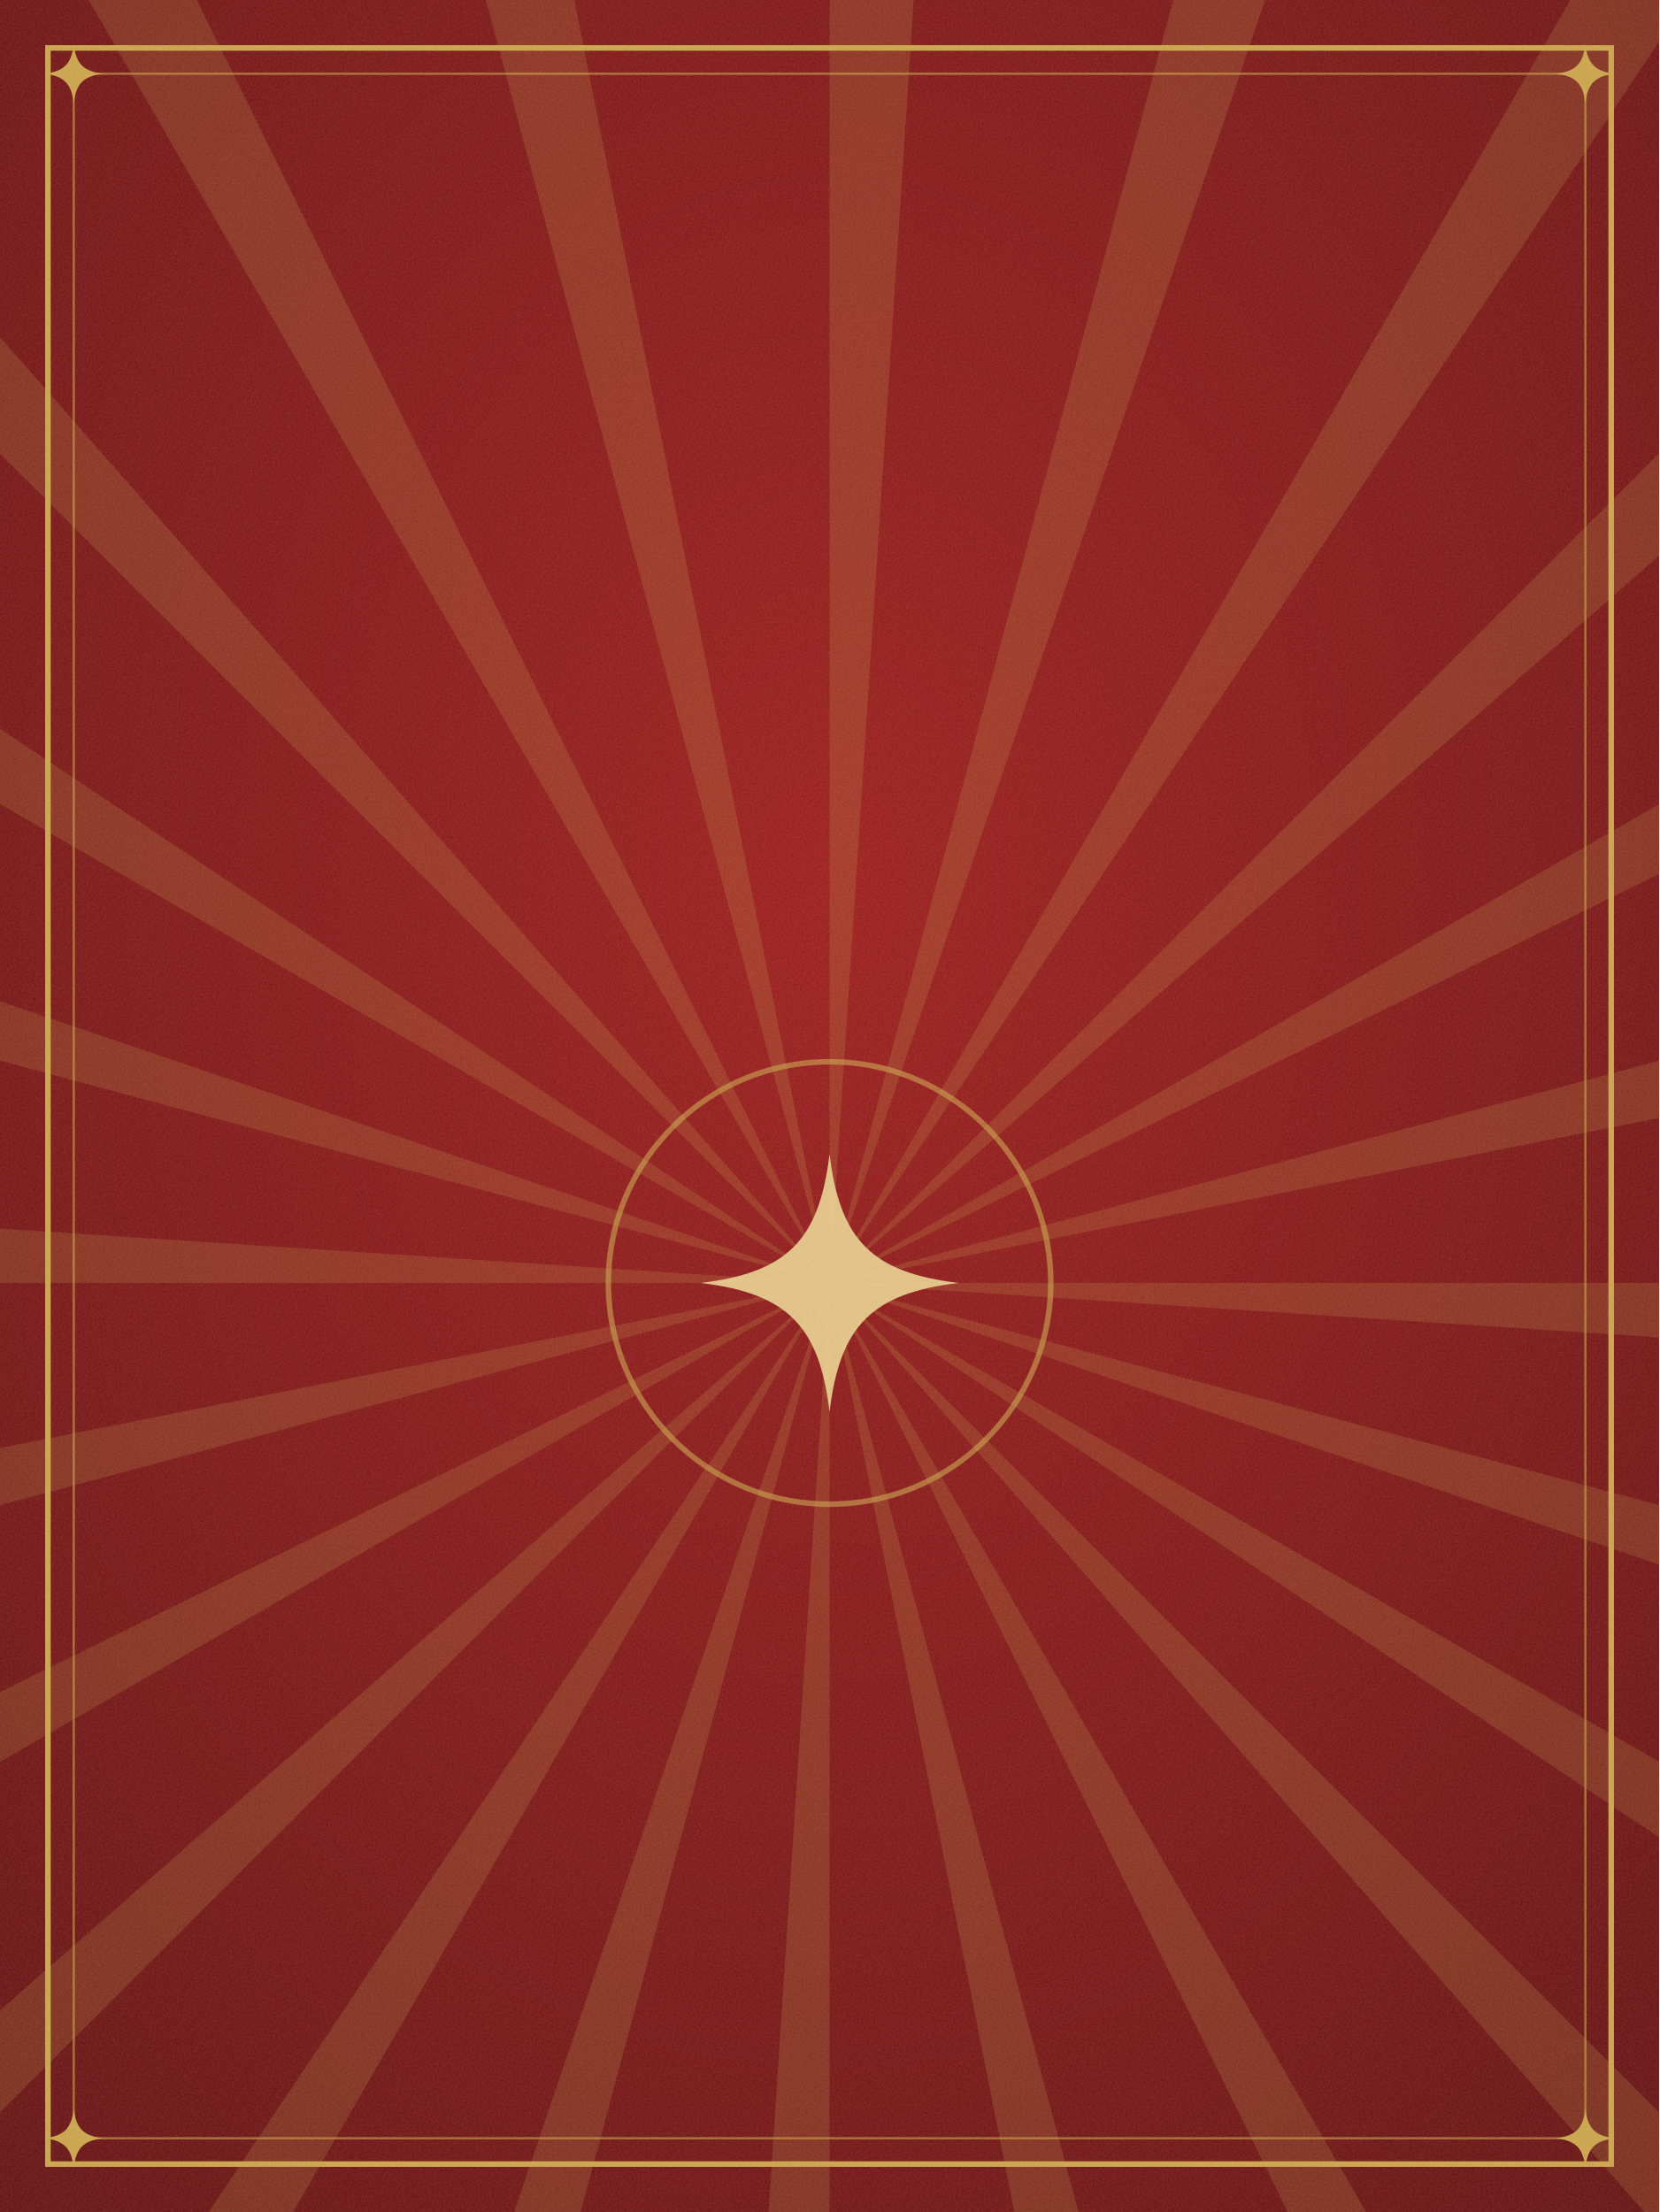
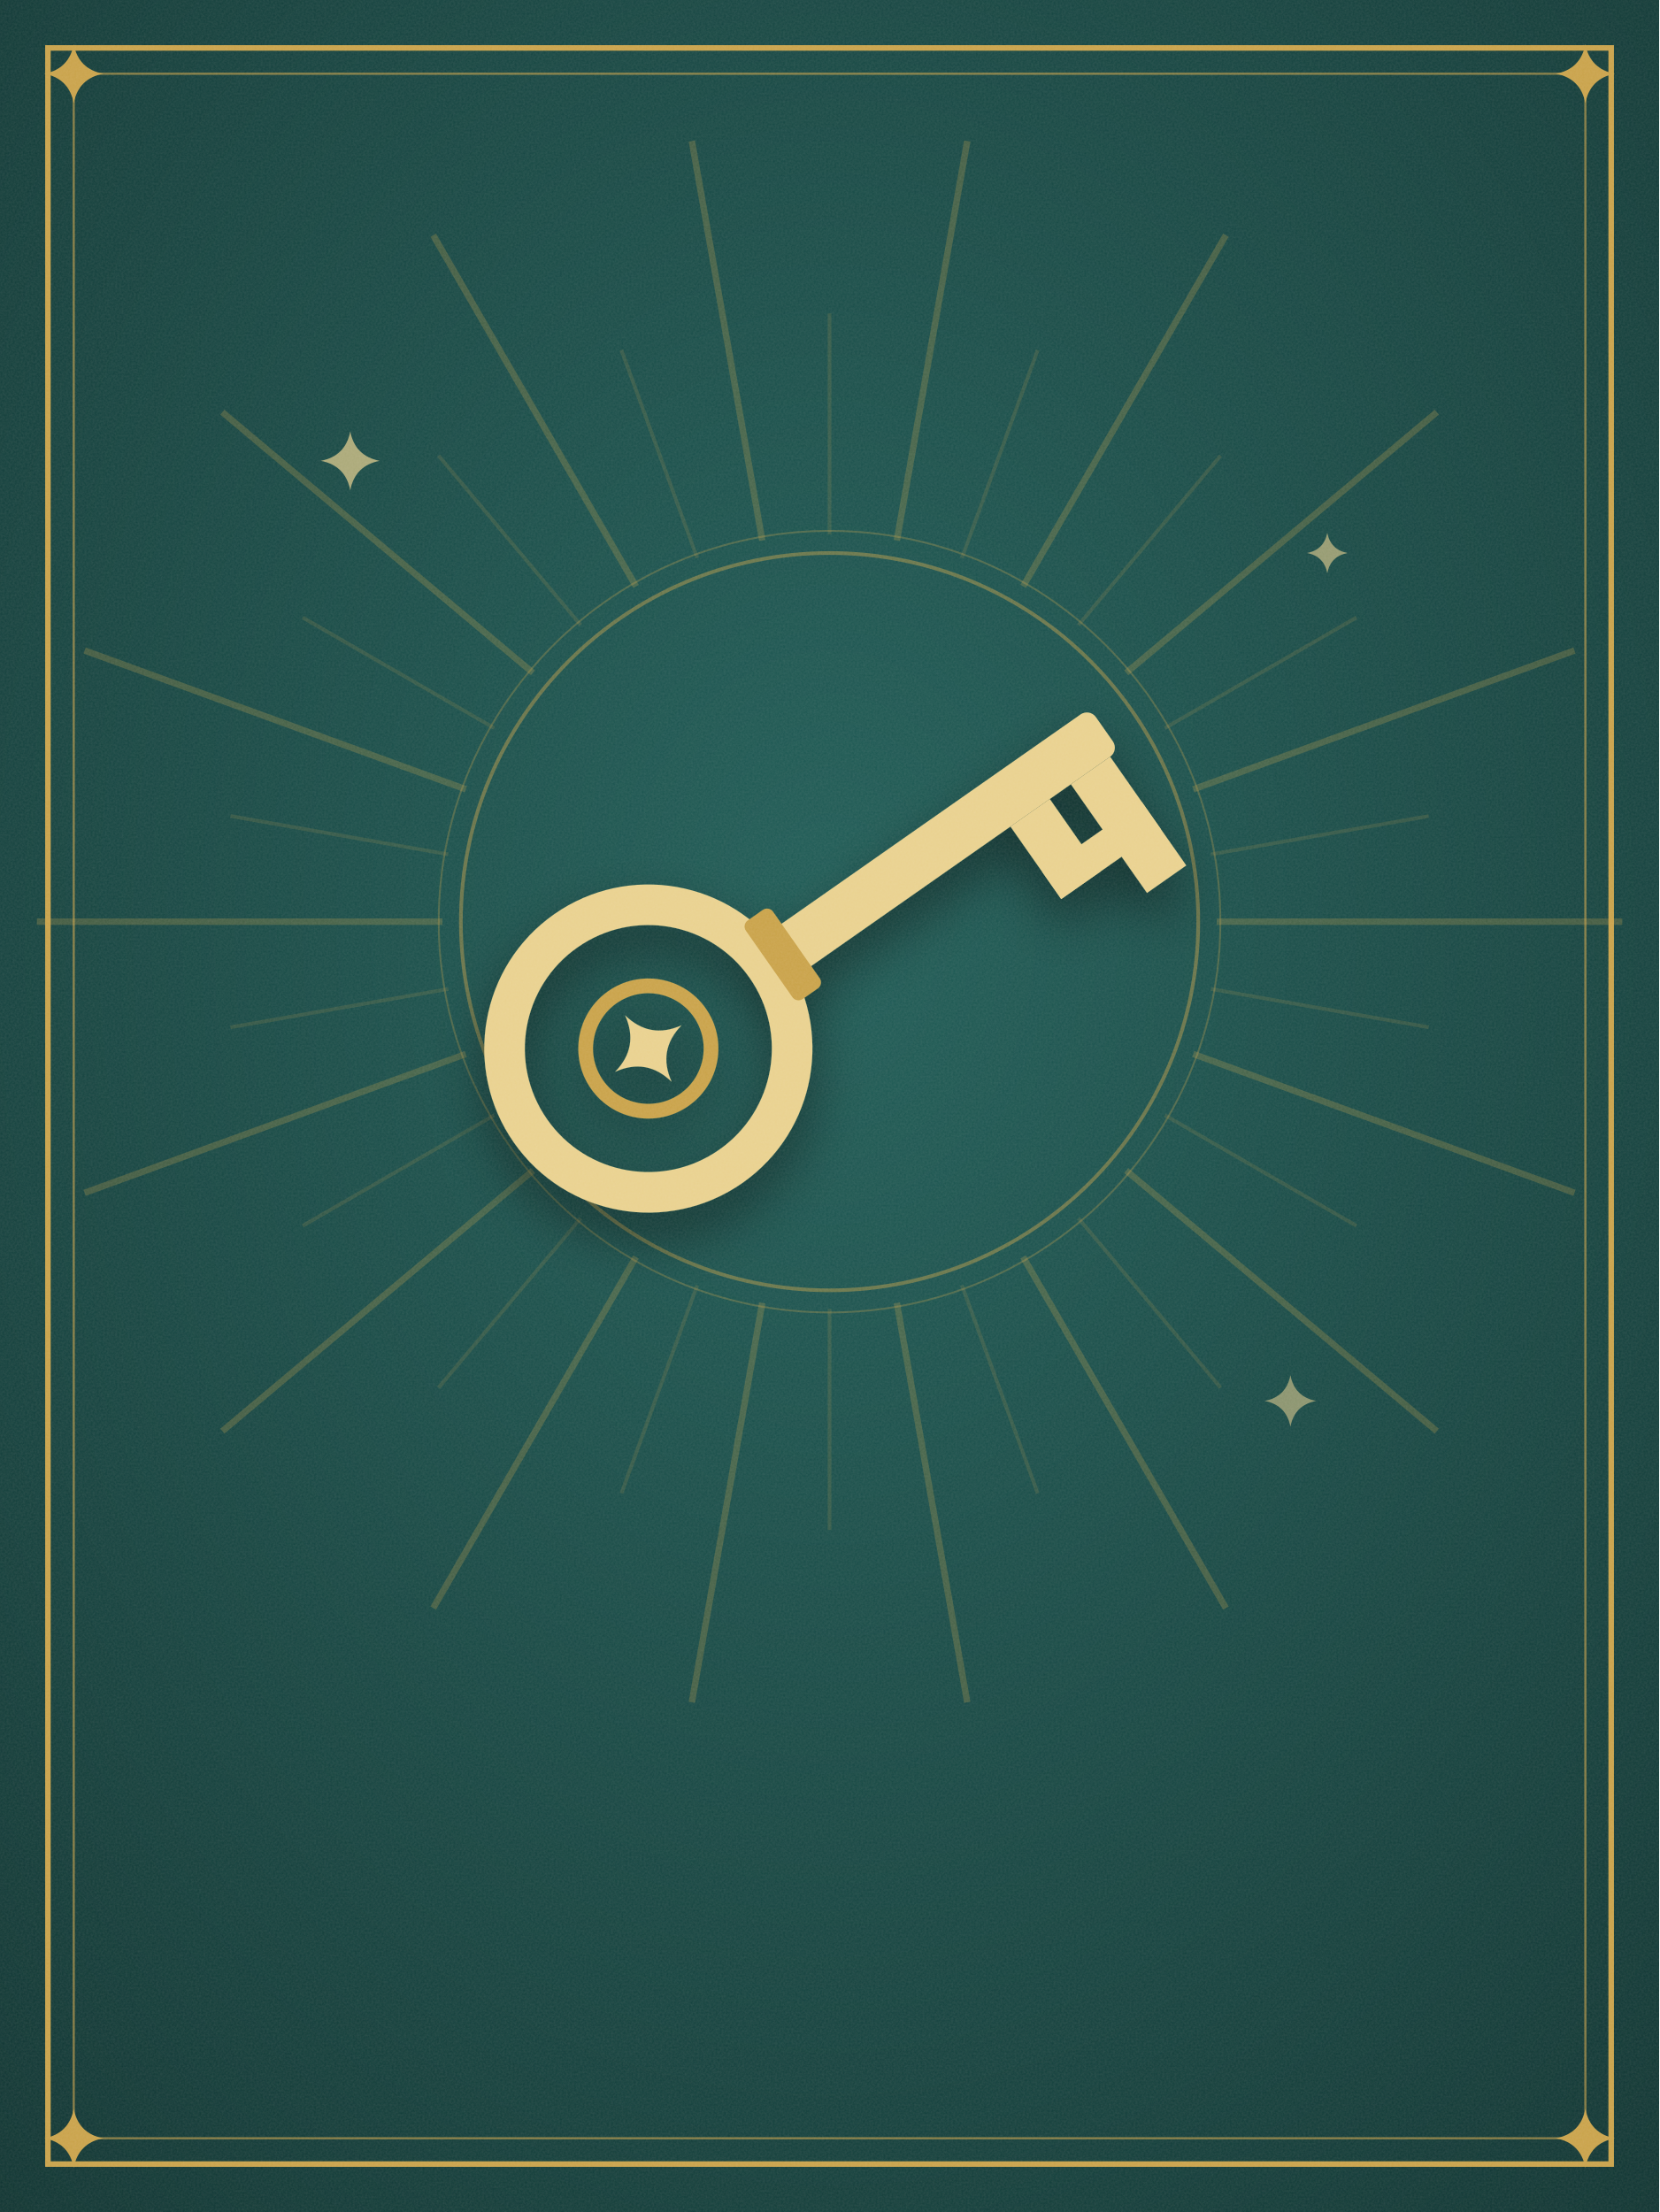
<svg xmlns="http://www.w3.org/2000/svg" viewBox="0 0 900 1200" width="900" height="1200">
  <defs>
-     <radialGradient id="g" cx=".5" cy=".4" r=".85">
-       <stop offset="0" stop-color="#9b1c1c" />
-       <stop offset="1" stop-color="#5e0f10" />
+     <radialGradient id="g" cx=".5" cy=".42" r=".8">
+       <stop offset="0" stop-color="#1f5c57" />
+       <stop offset="1" stop-color="#0f3230" />
    </radialGradient>
+     <filter id="shadow" x="-20%" y="-20%" width="140%" height="140%">
+       <feDropShadow dx="0" dy="14" stdDeviation="14" flood-color="#000" flood-opacity=".45" />
+     </filter>
    <filter id="n">
      <feTurbulence type="fractalNoise" baseFrequency=".9" numOctaves="3" stitchTiles="stitch" />
-       <feColorMatrix values="0 0 0 0 1 0 0 0 0 .9 0 0 0 0 .75 0 0 0 .12 0" />
+       <feColorMatrix values="0 0 0 0 1 0 0 0 0 .9 0 0 0 0 .75 0 0 0 .1 0" />
    </filter>
  </defs>
  <rect width="900" height="1200" fill="url(#g)" />
-   <path d="M450 696 L1350.0 696.0 L1348.1 754.9 Z" fill="#c9a24a" opacity="0.2" />
-   <path d="M450 696 L1319.3 928.9 L1302.2 985.3 Z" fill="#c9a24a" opacity="0.2" />
-   <path d="M450 696 L1229.4 1146.0 L1198.3 1196.0 Z" fill="#c9a24a" opacity="0.2" />
-   <path d="M450 696 L1086.4 1332.4 L1043.4 1372.7 Z" fill="#c9a24a" opacity="0.2" />
-   <path d="M450 696 L900.0 1475.4 L848.1 1503.2 Z" fill="#c9a24a" opacity="0.2" />
-   <path d="M450 696 L682.9 1565.3 L625.6 1578.7 Z" fill="#c9a24a" opacity="0.2" />
-   <path d="M450 696 L450.0 1596.0 L391.1 1594.1 Z" fill="#c9a24a" opacity="0.2" />
-   <path d="M450 696 L217.1 1565.3 L160.7 1548.2 Z" fill="#c9a24a" opacity="0.2" />
-   <path d="M450 696 L0.0 1475.4 L-50.0 1444.3 Z" fill="#c9a24a" opacity="0.2" />
-   <path d="M450 696 L-186.4 1332.4 L-226.7 1289.4 Z" fill="#c9a24a" opacity="0.2" />
-   <path d="M450 696 L-329.4 1146.0 L-357.2 1094.1 Z" fill="#c9a24a" opacity="0.2" />
-   <path d="M450 696 L-419.3 928.9 L-432.7 871.6 Z" fill="#c9a24a" opacity="0.2" />
-   <path d="M450 696 L-450.0 696.0 L-448.1 637.1 Z" fill="#c9a24a" opacity="0.2" />
-   <path d="M450 696 L-419.3 463.1 L-402.2 406.7 Z" fill="#c9a24a" opacity="0.2" />
-   <path d="M450 696 L-329.4 246.0 L-298.3 196.0 Z" fill="#c9a24a" opacity="0.2" />
-   <path d="M450 696 L-186.4 59.6 L-143.4 19.3 Z" fill="#c9a24a" opacity="0.2" />
-   <path d="M450 696 L-0.0 -83.4 L51.9 -111.2 Z" fill="#c9a24a" opacity="0.2" />
-   <path d="M450 696 L217.1 -173.3 L274.4 -186.7 Z" fill="#c9a24a" opacity="0.2" />
-   <path d="M450 696 L450.0 -204.0 L508.9 -202.1 Z" fill="#c9a24a" opacity="0.2" />
-   <path d="M450 696 L682.9 -173.3 L739.3 -156.2 Z" fill="#c9a24a" opacity="0.2" />
-   <path d="M450 696 L900.0 -83.4 L950.0 -52.3 Z" fill="#c9a24a" opacity="0.2" />
-   <path d="M450 696 L1086.4 59.6 L1126.7 102.6 Z" fill="#c9a24a" opacity="0.2" />
-   <path d="M450 696 L1229.4 246.0 L1257.2 297.9 Z" fill="#c9a24a" opacity="0.2" />
-   <path d="M450 696 L1319.3 463.1 L1332.7 520.4 Z" fill="#c9a24a" opacity="0.2" />
-   <circle cx="450" cy="696" r="120" fill="none" stroke="#c9a24a" stroke-width="3" opacity=".6" />
-   <path d="M450 626 C455.6 672.9 473.1 690.4 520 696 C473.1 701.6 455.6 719.1 450 766 C444.4 719.1 426.9 701.6 380 696 C426.9 690.4 444.4 672.9 450 626 Z" fill="#e9d18f" opacity="0.9" />
+   <line x1="660.0" y1="500.0" x2="880.0" y2="500.0" stroke="#c9a24a" stroke-width="3.5" opacity="0.26" />
+   <line x1="656.8" y1="536.5" x2="775.0" y2="557.3" stroke="#c9a24a" stroke-width="2" opacity="0.16" />
+   <line x1="647.3" y1="571.8" x2="854.1" y2="647.1" stroke="#c9a24a" stroke-width="3.5" opacity="0.26" />
+   <line x1="631.9" y1="605.0" x2="735.8" y2="665.0" stroke="#c9a24a" stroke-width="2" opacity="0.16" />
+   <line x1="610.9" y1="635.0" x2="779.4" y2="776.4" stroke="#c9a24a" stroke-width="3.5" opacity="0.26" />
+   <line x1="585.0" y1="660.9" x2="662.1" y2="752.8" stroke="#c9a24a" stroke-width="2" opacity="0.16" />
+   <line x1="555.0" y1="681.9" x2="665.0" y2="872.4" stroke="#c9a24a" stroke-width="3.5" opacity="0.26" />
+   <line x1="521.8" y1="697.3" x2="562.9" y2="810.1" stroke="#c9a24a" stroke-width="2" opacity="0.16" />
+   <line x1="486.5" y1="706.8" x2="524.7" y2="923.5" stroke="#c9a24a" stroke-width="3.5" opacity="0.26" />
+   <line x1="450.0" y1="710.0" x2="450.0" y2="830.0" stroke="#c9a24a" stroke-width="2" opacity="0.16" />
+   <line x1="413.5" y1="706.8" x2="375.3" y2="923.5" stroke="#c9a24a" stroke-width="3.5" opacity="0.26" />
+   <line x1="378.2" y1="697.3" x2="337.1" y2="810.1" stroke="#c9a24a" stroke-width="2" opacity="0.16" />
+   <line x1="345.0" y1="681.9" x2="235.0" y2="872.4" stroke="#c9a24a" stroke-width="3.5" opacity="0.26" />
+   <line x1="315.0" y1="660.9" x2="237.9" y2="752.8" stroke="#c9a24a" stroke-width="2" opacity="0.16" />
+   <line x1="289.1" y1="635.0" x2="120.6" y2="776.4" stroke="#c9a24a" stroke-width="3.5" opacity="0.26" />
+   <line x1="268.1" y1="605.0" x2="164.2" y2="665.0" stroke="#c9a24a" stroke-width="2" opacity="0.16" />
+   <line x1="252.7" y1="571.8" x2="45.9" y2="647.1" stroke="#c9a24a" stroke-width="3.5" opacity="0.26" />
+   <line x1="243.2" y1="536.5" x2="125.0" y2="557.3" stroke="#c9a24a" stroke-width="2" opacity="0.16" />
+   <line x1="240.0" y1="500.0" x2="20.0" y2="500.0" stroke="#c9a24a" stroke-width="3.5" opacity="0.26" />
+   <line x1="243.2" y1="463.5" x2="125.0" y2="442.7" stroke="#c9a24a" stroke-width="2" opacity="0.16" />
+   <line x1="252.7" y1="428.2" x2="45.9" y2="352.9" stroke="#c9a24a" stroke-width="3.5" opacity="0.26" />
+   <line x1="268.1" y1="395.0" x2="164.2" y2="335.0" stroke="#c9a24a" stroke-width="2" opacity="0.16" />
+   <line x1="289.1" y1="365.0" x2="120.6" y2="223.6" stroke="#c9a24a" stroke-width="3.5" opacity="0.26" />
+   <line x1="315.0" y1="339.1" x2="237.9" y2="247.2" stroke="#c9a24a" stroke-width="2" opacity="0.16" />
+   <line x1="345.0" y1="318.1" x2="235.0" y2="127.6" stroke="#c9a24a" stroke-width="3.5" opacity="0.26" />
+   <line x1="378.2" y1="302.7" x2="337.1" y2="189.9" stroke="#c9a24a" stroke-width="2" opacity="0.16" />
+   <line x1="413.5" y1="293.2" x2="375.3" y2="76.5" stroke="#c9a24a" stroke-width="3.5" opacity="0.26" />
+   <line x1="450.0" y1="290.0" x2="450.0" y2="170.0" stroke="#c9a24a" stroke-width="2" opacity="0.16" />
+   <line x1="486.5" y1="293.2" x2="524.7" y2="76.5" stroke="#c9a24a" stroke-width="3.5" opacity="0.26" />
+   <line x1="521.8" y1="302.7" x2="562.9" y2="189.9" stroke="#c9a24a" stroke-width="2" opacity="0.16" />
+   <line x1="555.0" y1="318.1" x2="665.0" y2="127.6" stroke="#c9a24a" stroke-width="3.5" opacity="0.26" />
+   <line x1="585.0" y1="339.1" x2="662.1" y2="247.2" stroke="#c9a24a" stroke-width="2" opacity="0.16" />
+   <line x1="610.9" y1="365.0" x2="779.4" y2="223.6" stroke="#c9a24a" stroke-width="3.5" opacity="0.26" />
+   <line x1="631.9" y1="395.0" x2="735.8" y2="335.0" stroke="#c9a24a" stroke-width="2" opacity="0.16" />
+   <line x1="647.3" y1="428.2" x2="854.1" y2="352.9" stroke="#c9a24a" stroke-width="3.5" opacity="0.26" />
+   <line x1="656.8" y1="463.5" x2="775.0" y2="442.7" stroke="#c9a24a" stroke-width="2" opacity="0.16" />
+   <circle cx="450" cy="500" r="200" fill="none" stroke="#c9a24a" stroke-width="2" opacity=".45" />
+   <circle cx="450" cy="500" r="212" fill="none" stroke="#c9a24a" stroke-width="1" opacity=".3" />
+   <g filter="url(#shadow)">
+     <g transform="rotate(-35 450 500)">
+       <circle cx="330" cy="500" r="78" fill="none" stroke="#e9d18f" stroke-width="22" />
+       <circle cx="330" cy="500" r="34" fill="none" stroke="#c9a24a" stroke-width="8" />
+       <path d="M330 478Q333.52 496.48 352 500Q333.52 503.52 330 522Q326.48 503.52 308 500Q326.48 496.48 330 478Z" fill="#e9d18f" opacity="1" />
+       <rect x="402" y="486" width="230" height="28" rx="6" fill="#e9d18f" />
+       <rect x="410" y="474" width="18" height="52" rx="4" fill="#c9a24a" />
+       <rect x="560" y="514" width="26" height="48" fill="#e9d18f" />
+       <rect x="600" y="514" width="26" height="72" fill="#e9d18f" />
+       <rect x="560" y="544" width="66" height="18" fill="#e9d18f" />
+     </g>
+   </g>
+   <path d="M190 234Q192.56 247.44 206 250Q192.56 252.56 190 266Q187.44 252.56 174 250Q187.44 247.44 190 234Z" fill="#e9d18f" opacity="0.7" />
+   <path d="M720 289Q721.76 298.24 731 300Q721.76 301.76 720 311Q718.24 301.76 709 300Q718.24 298.24 720 289Z" fill="#e9d18f" opacity="0.6" />
+   <path d="M700 746Q702.24 757.76 714 760Q702.24 762.24 700 774Q697.76 762.24 686 760Q697.76 757.76 700 746Z" fill="#e9d18f" opacity="0.55" />
  <rect x="26" y="26" width="848" height="1148" fill="none" stroke="#c9a24a" stroke-width="3" />
  <rect x="40" y="40" width="820" height="1120" fill="none" stroke="#c9a24a" stroke-width="1.2" opacity=".6" />
-   <path d="M40 24 C41.28 34.72 45.28 38.72 56 40 C45.28 41.28 41.28 45.28 40 56 C38.72 45.28 34.72 41.28 24 40 C34.72 38.72 38.72 34.72 40 24 Z" fill="#c9a24a" opacity="1" />
-   <path d="M860 24 C861.28 34.72 865.28 38.72 876 40 C865.28 41.28 861.28 45.28 860 56 C858.72 45.28 854.72 41.28 844 40 C854.72 38.72 858.72 34.72 860 24 Z" fill="#c9a24a" opacity="1" />
-   <path d="M40 1144 C41.28 1154.72 45.28 1158.72 56 1160 C45.28 1161.28 41.28 1165.28 40 1176 C38.72 1165.28 34.72 1161.28 24 1160 C34.72 1158.72 38.72 1154.72 40 1144 Z" fill="#c9a24a" opacity="1" />
-   <path d="M860 1144 C861.28 1154.72 865.28 1158.72 876 1160 C865.28 1161.28 861.28 1165.28 860 1176 C858.72 1165.28 854.72 1161.28 844 1160 C854.72 1158.72 858.72 1154.72 860 1144 Z" fill="#c9a24a" opacity="1" />
+   <path d="M40 24Q42.56 37.44 56 40Q42.56 42.56 40 56Q37.44 42.56 24 40Q37.44 37.44 40 24Z" fill="#c9a24a" opacity="1" />
+   <path d="M860 24Q862.56 37.44 876 40Q862.56 42.56 860 56Q857.44 42.56 844 40Q857.44 37.44 860 24Z" fill="#c9a24a" opacity="1" />
+   <path d="M40 1144Q42.56 1157.44 56 1160Q42.56 1162.56 40 1176Q37.44 1162.56 24 1160Q37.44 1157.44 40 1144Z" fill="#c9a24a" opacity="1" />
+   <path d="M860 1144Q862.56 1157.44 876 1160Q862.56 1162.56 860 1176Q857.44 1162.56 844 1160Q857.44 1157.44 860 1144Z" fill="#c9a24a" opacity="1" />
  <rect width="900" height="1200" filter="url(#n)" />
</svg>
